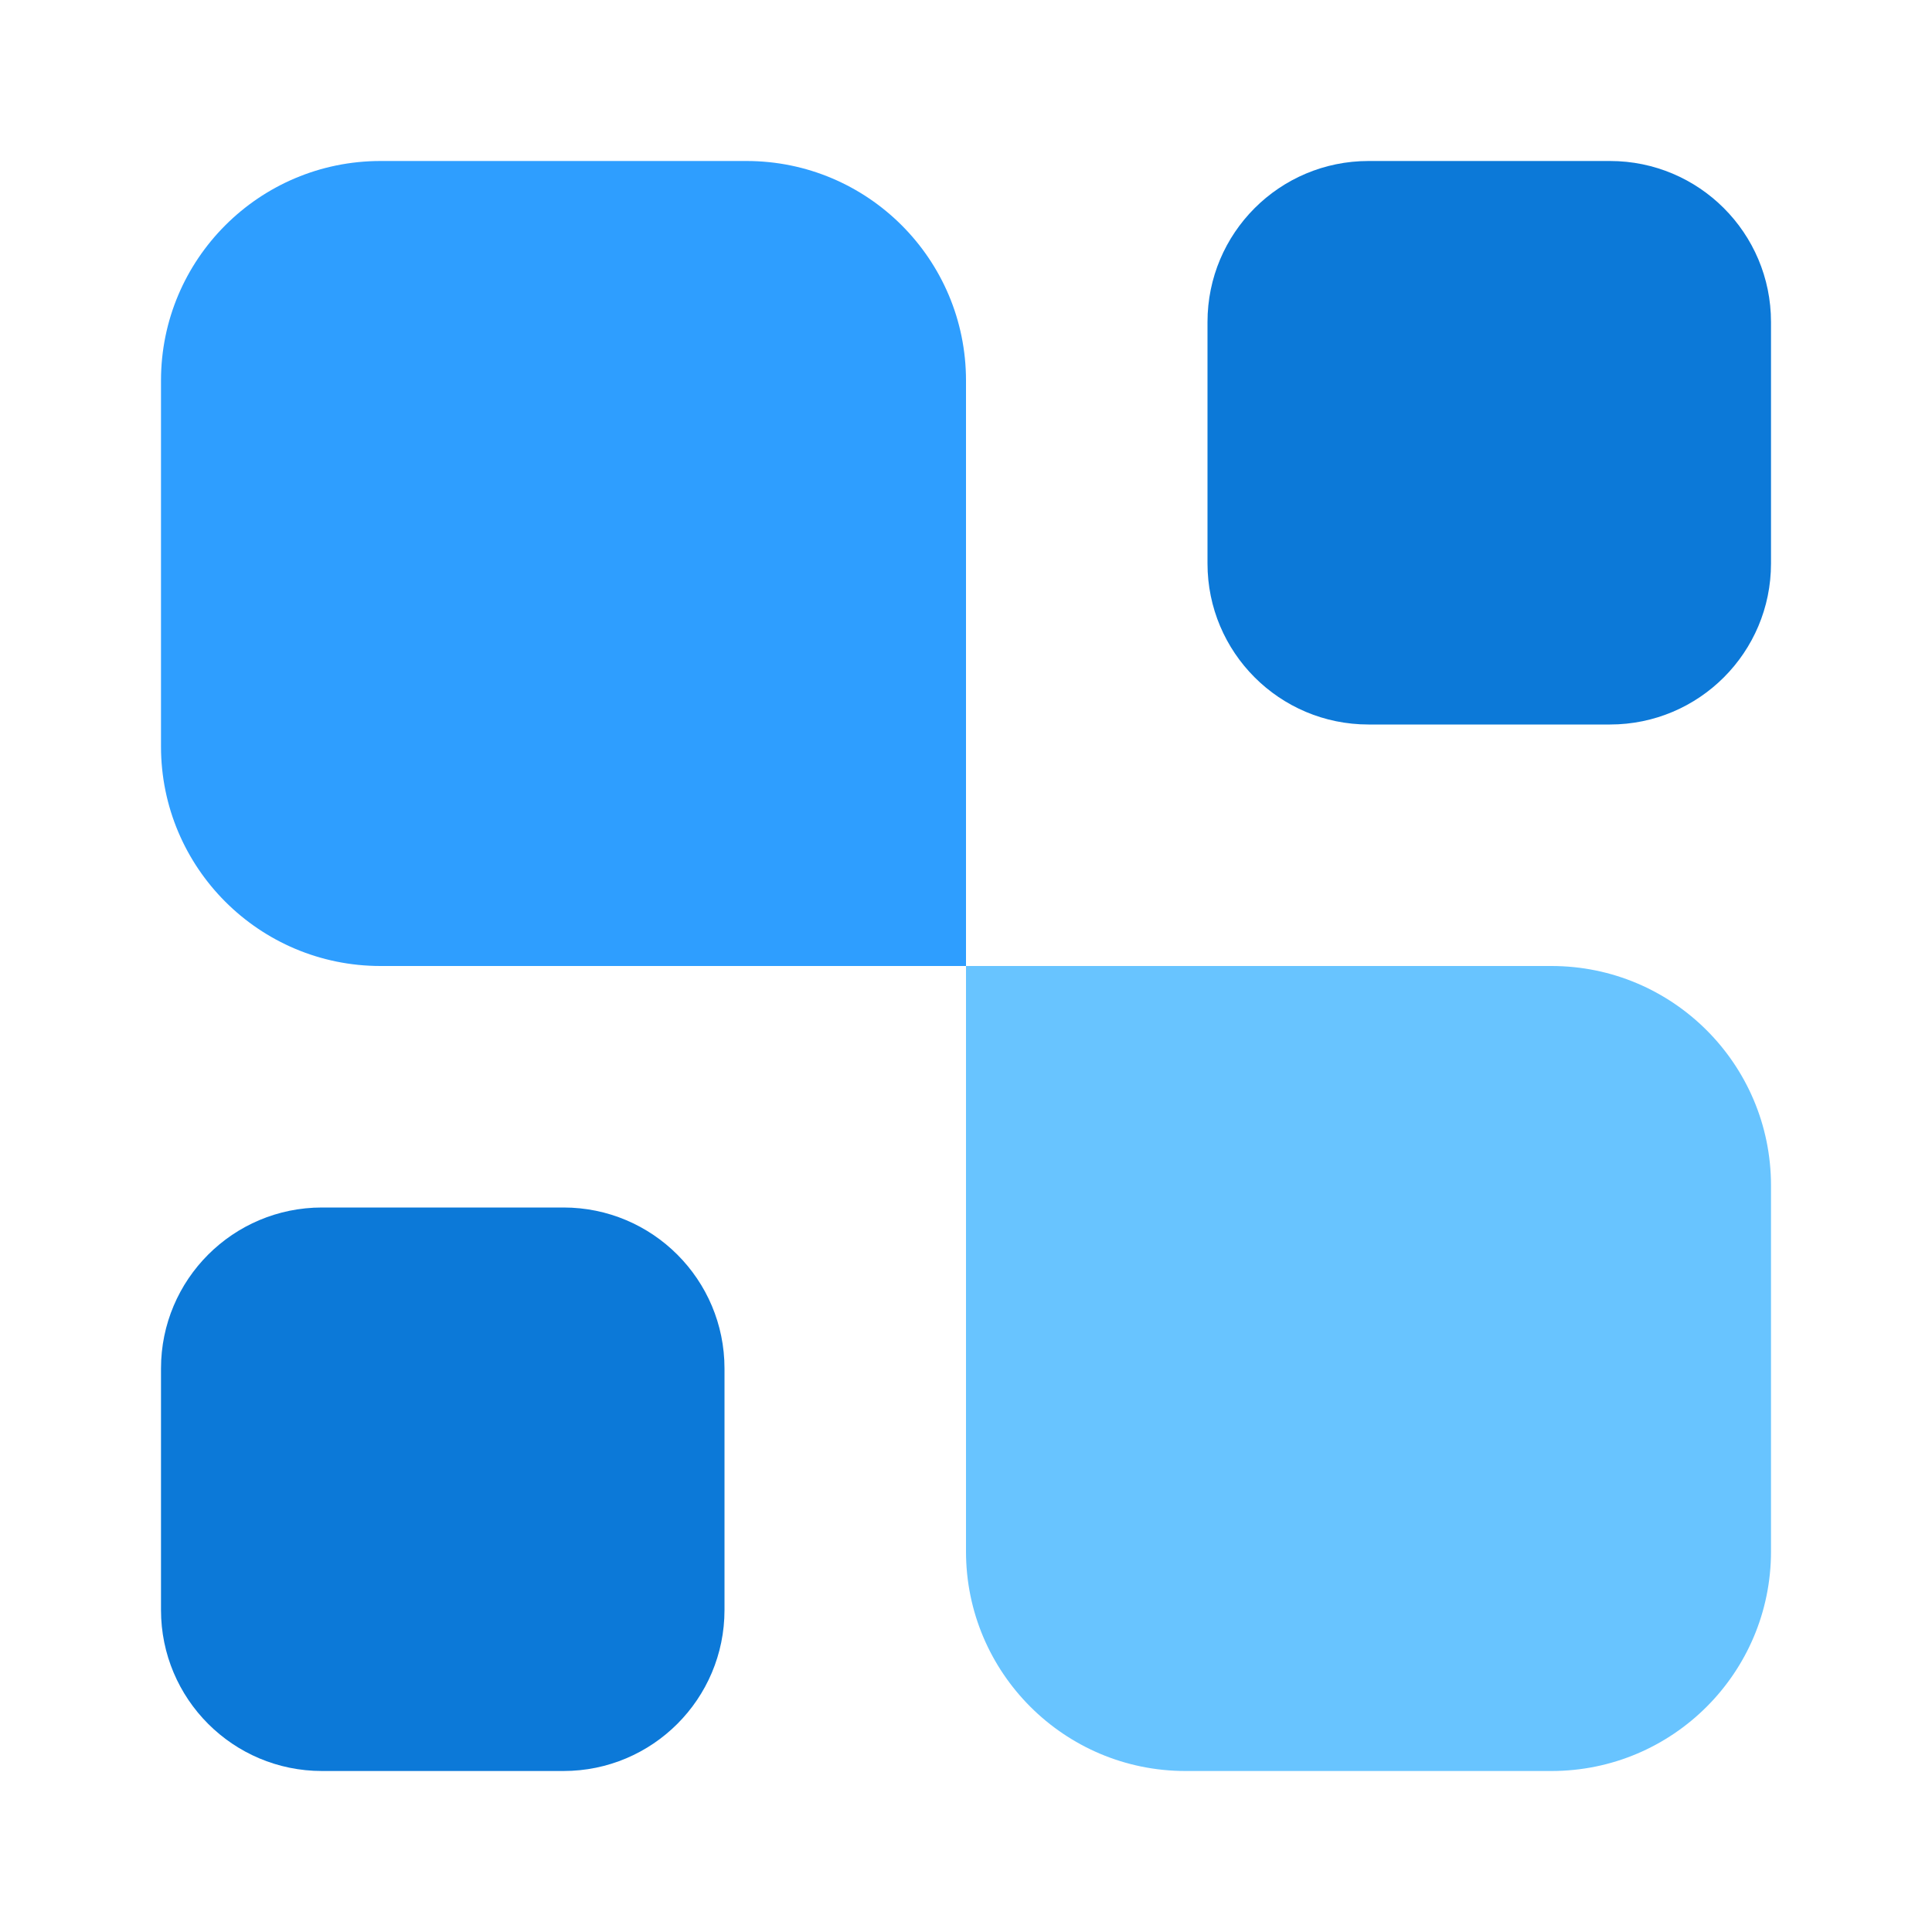
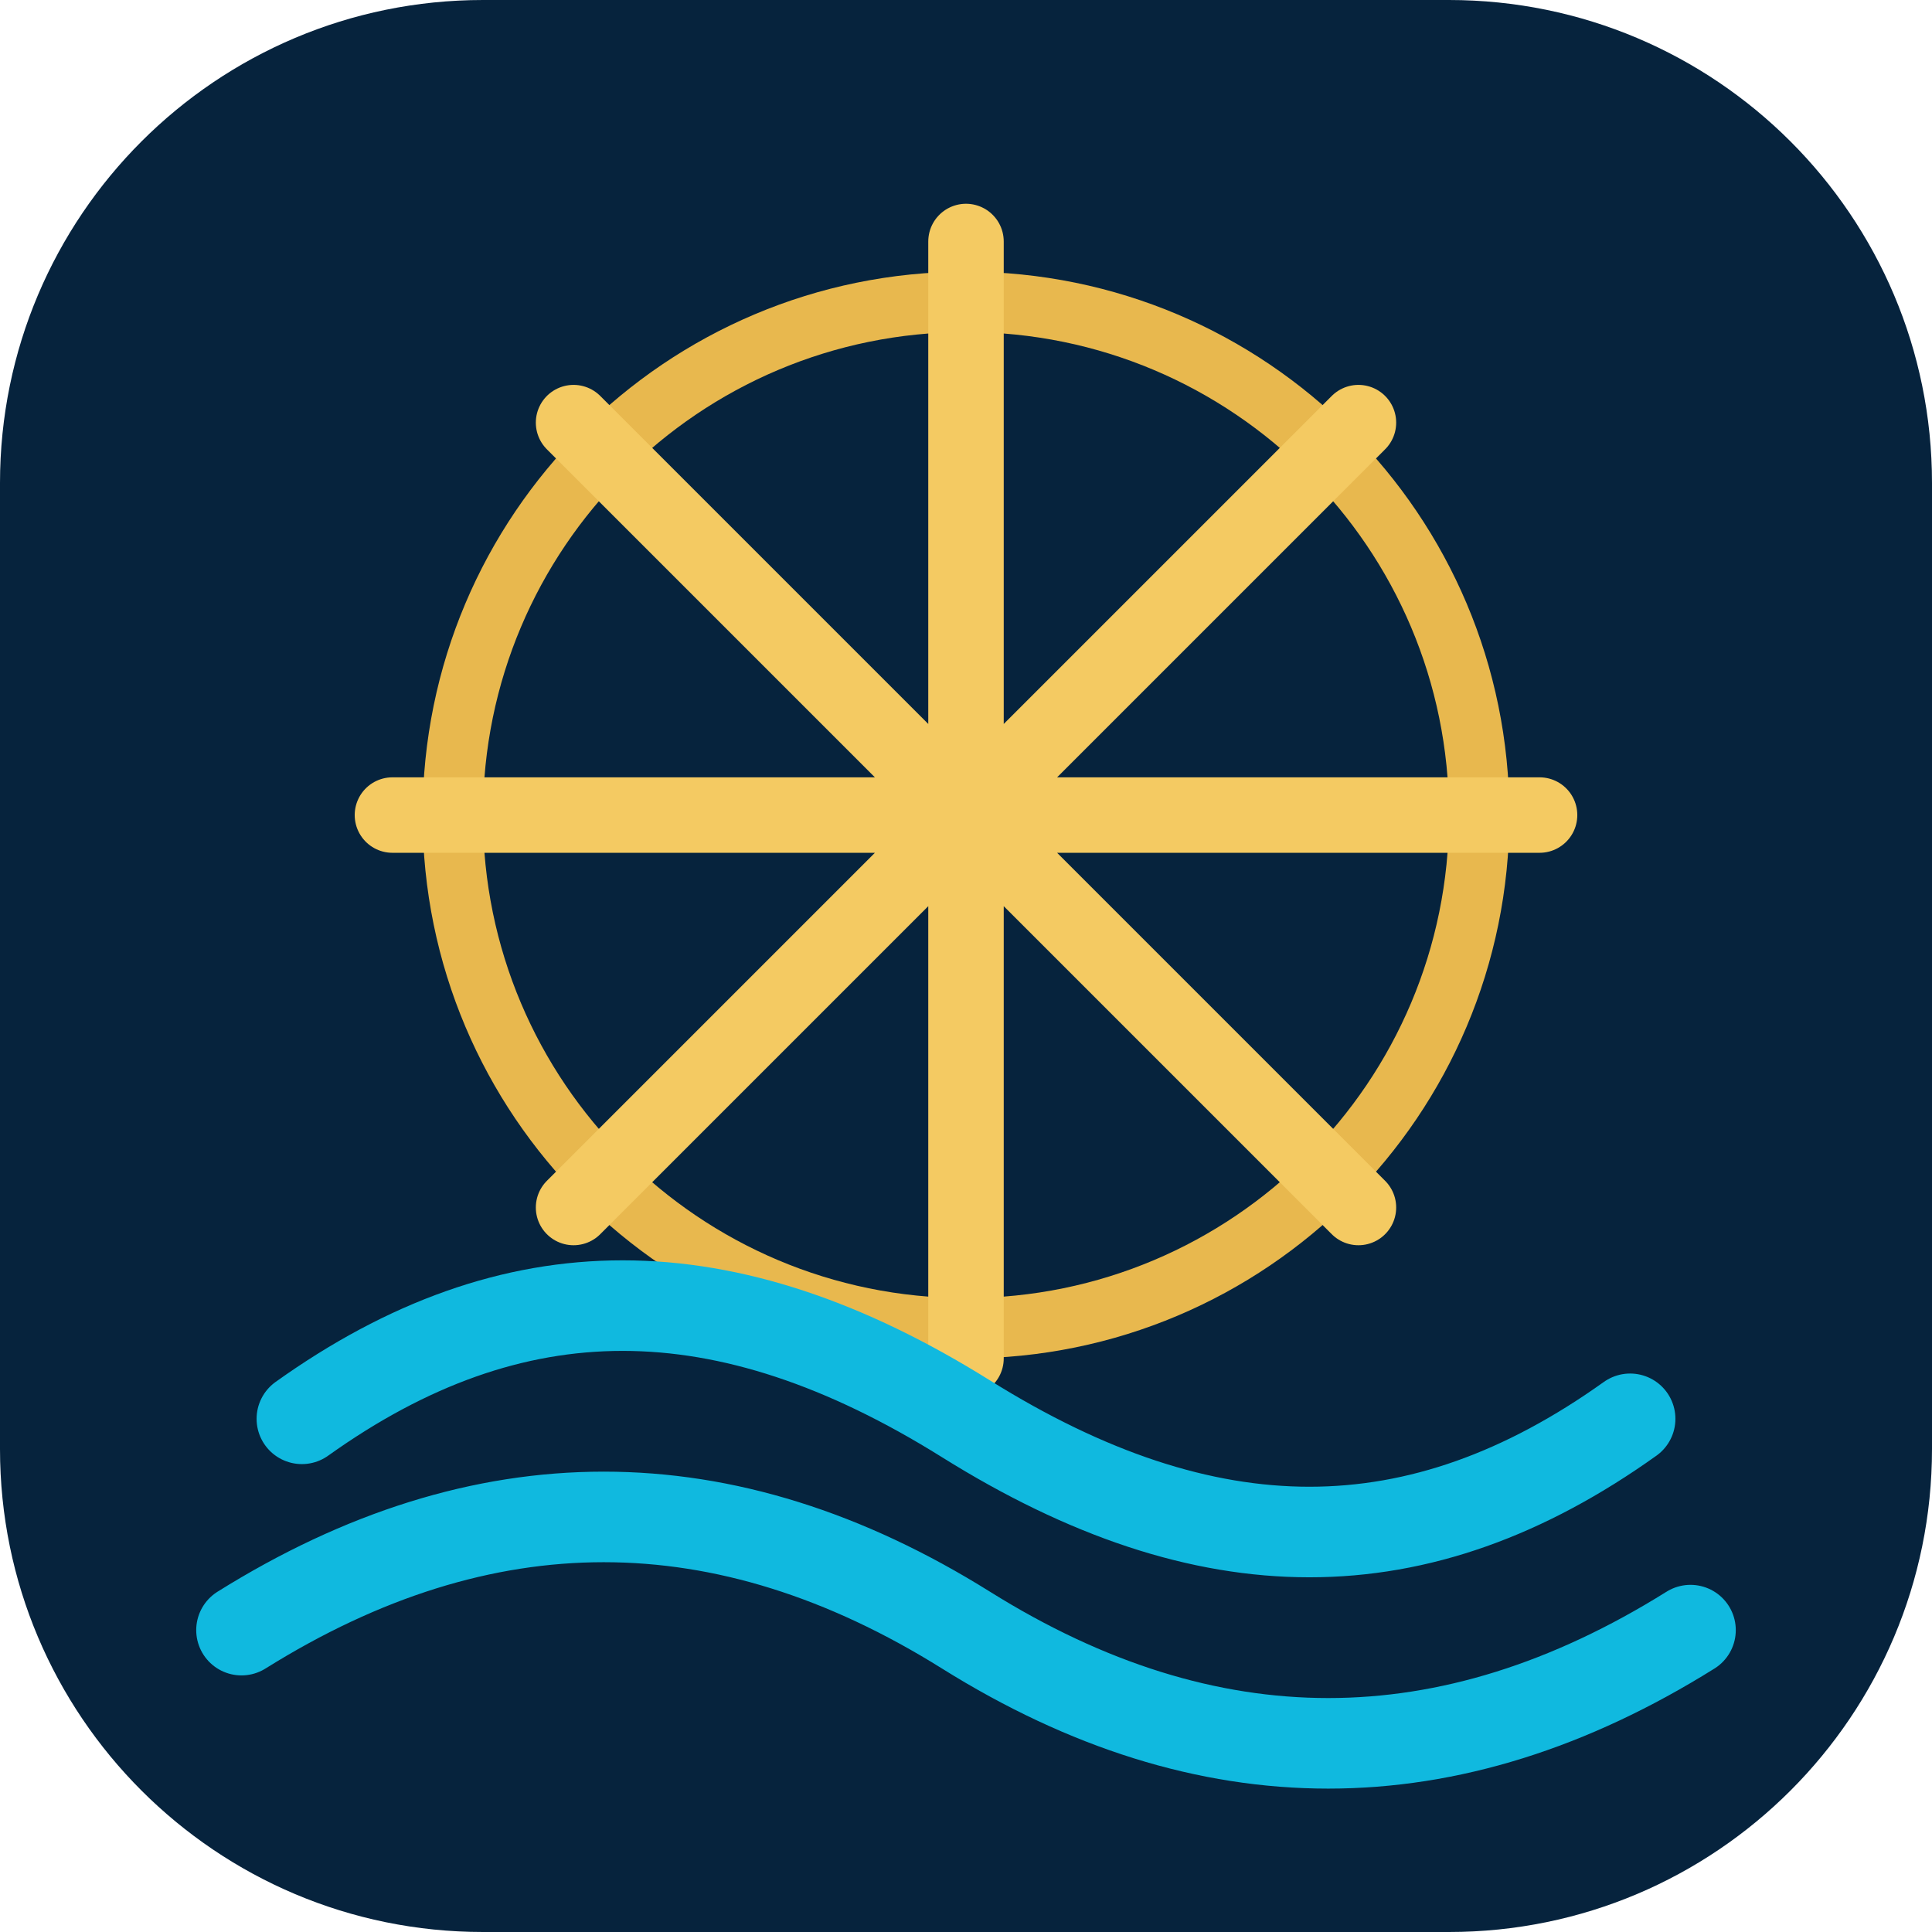
- <svg xmlns="http://www.w3.org/2000/svg" width="24" height="24" viewBox="0 0 24 24" fill="none">
-   <path d="M22 19.273C22 20.779 20.779 22 19.273 22H14.727C13.221 22 12 20.779 12 19.273V12H19.273C20.779 12 22 13.221 22 14.727V19.273Z" fill="#68C4FF" />
-   <path d="M20 2C21.105 2 22 2.895 22 4V7C22 8.105 21.105 9 20 9H17C15.895 9 15 8.105 15 7V4C15 2.895 15.895 2 17 2H20Z" fill="#0C79D8" />
-   <path d="M7 15C8.105 15 9 15.895 9 17V20C9 21.105 8.105 22 7 22H4C2.895 22 2 21.105 2 20V17C2 15.895 2.895 15 4 15H7Z" fill="#0C79D8" />
-   <path d="M12 12H4.727C3.221 12 2 10.779 2 9.273V4.727C2 3.221 3.221 2 4.727 2H9.273C10.779 2 12 3.221 12 4.727V12Z" fill="#2E9EFF" />
+ <svg xmlns="http://www.w3.org/2000/svg" viewBox="0 0 64 64" role="img" aria-label="Yachting Agent AI">
+   <rect width="64" height="64" rx="16" fill="#06233d" />
+   <circle cx="32" cy="27" r="17" fill="none" stroke="#e8b84e" stroke-width="2" />
+   <path d="M32 8v37M13 27h38M19 14l26 26M45 14 19 40" stroke="#f4ca62" stroke-width="2.5" stroke-linecap="round" />
+   <path d="M10 47c7-5 14-5 22 0s15 5 22 0M8 54c8-5 16-5 24 0s16 5 24 0" fill="none" stroke="#10b9df" stroke-width="3" stroke-linecap="round" />
</svg>
